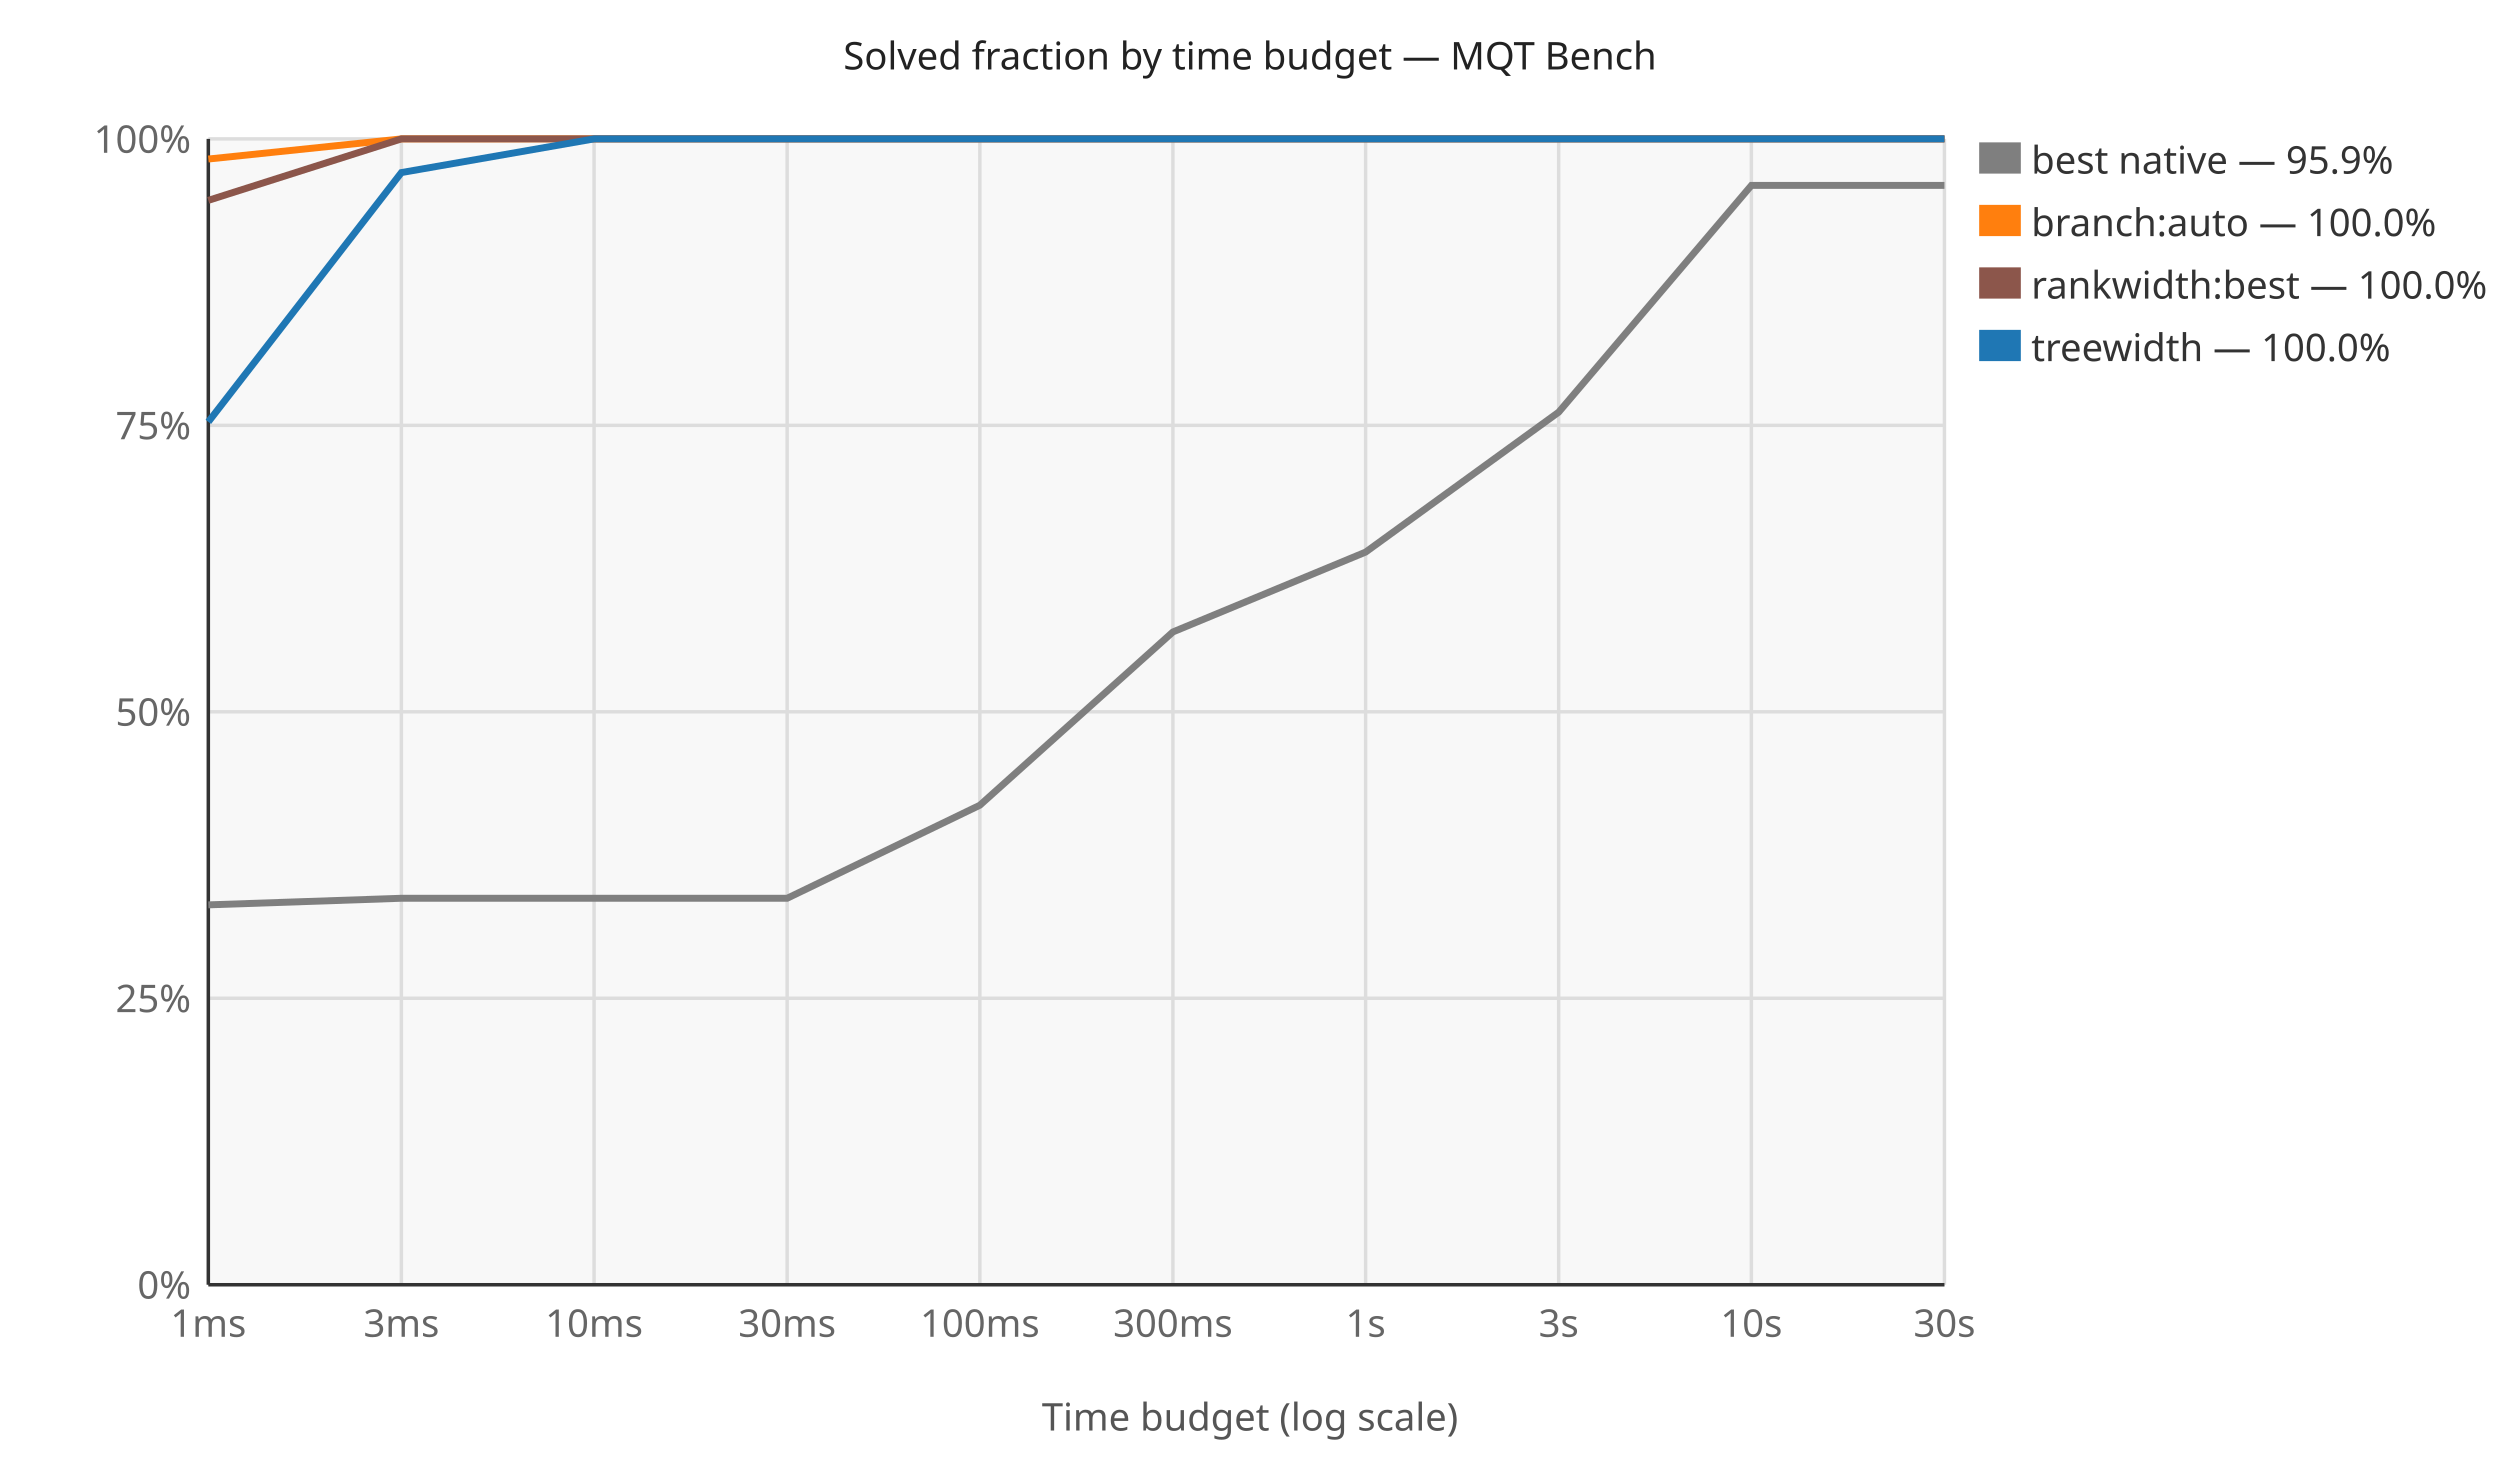
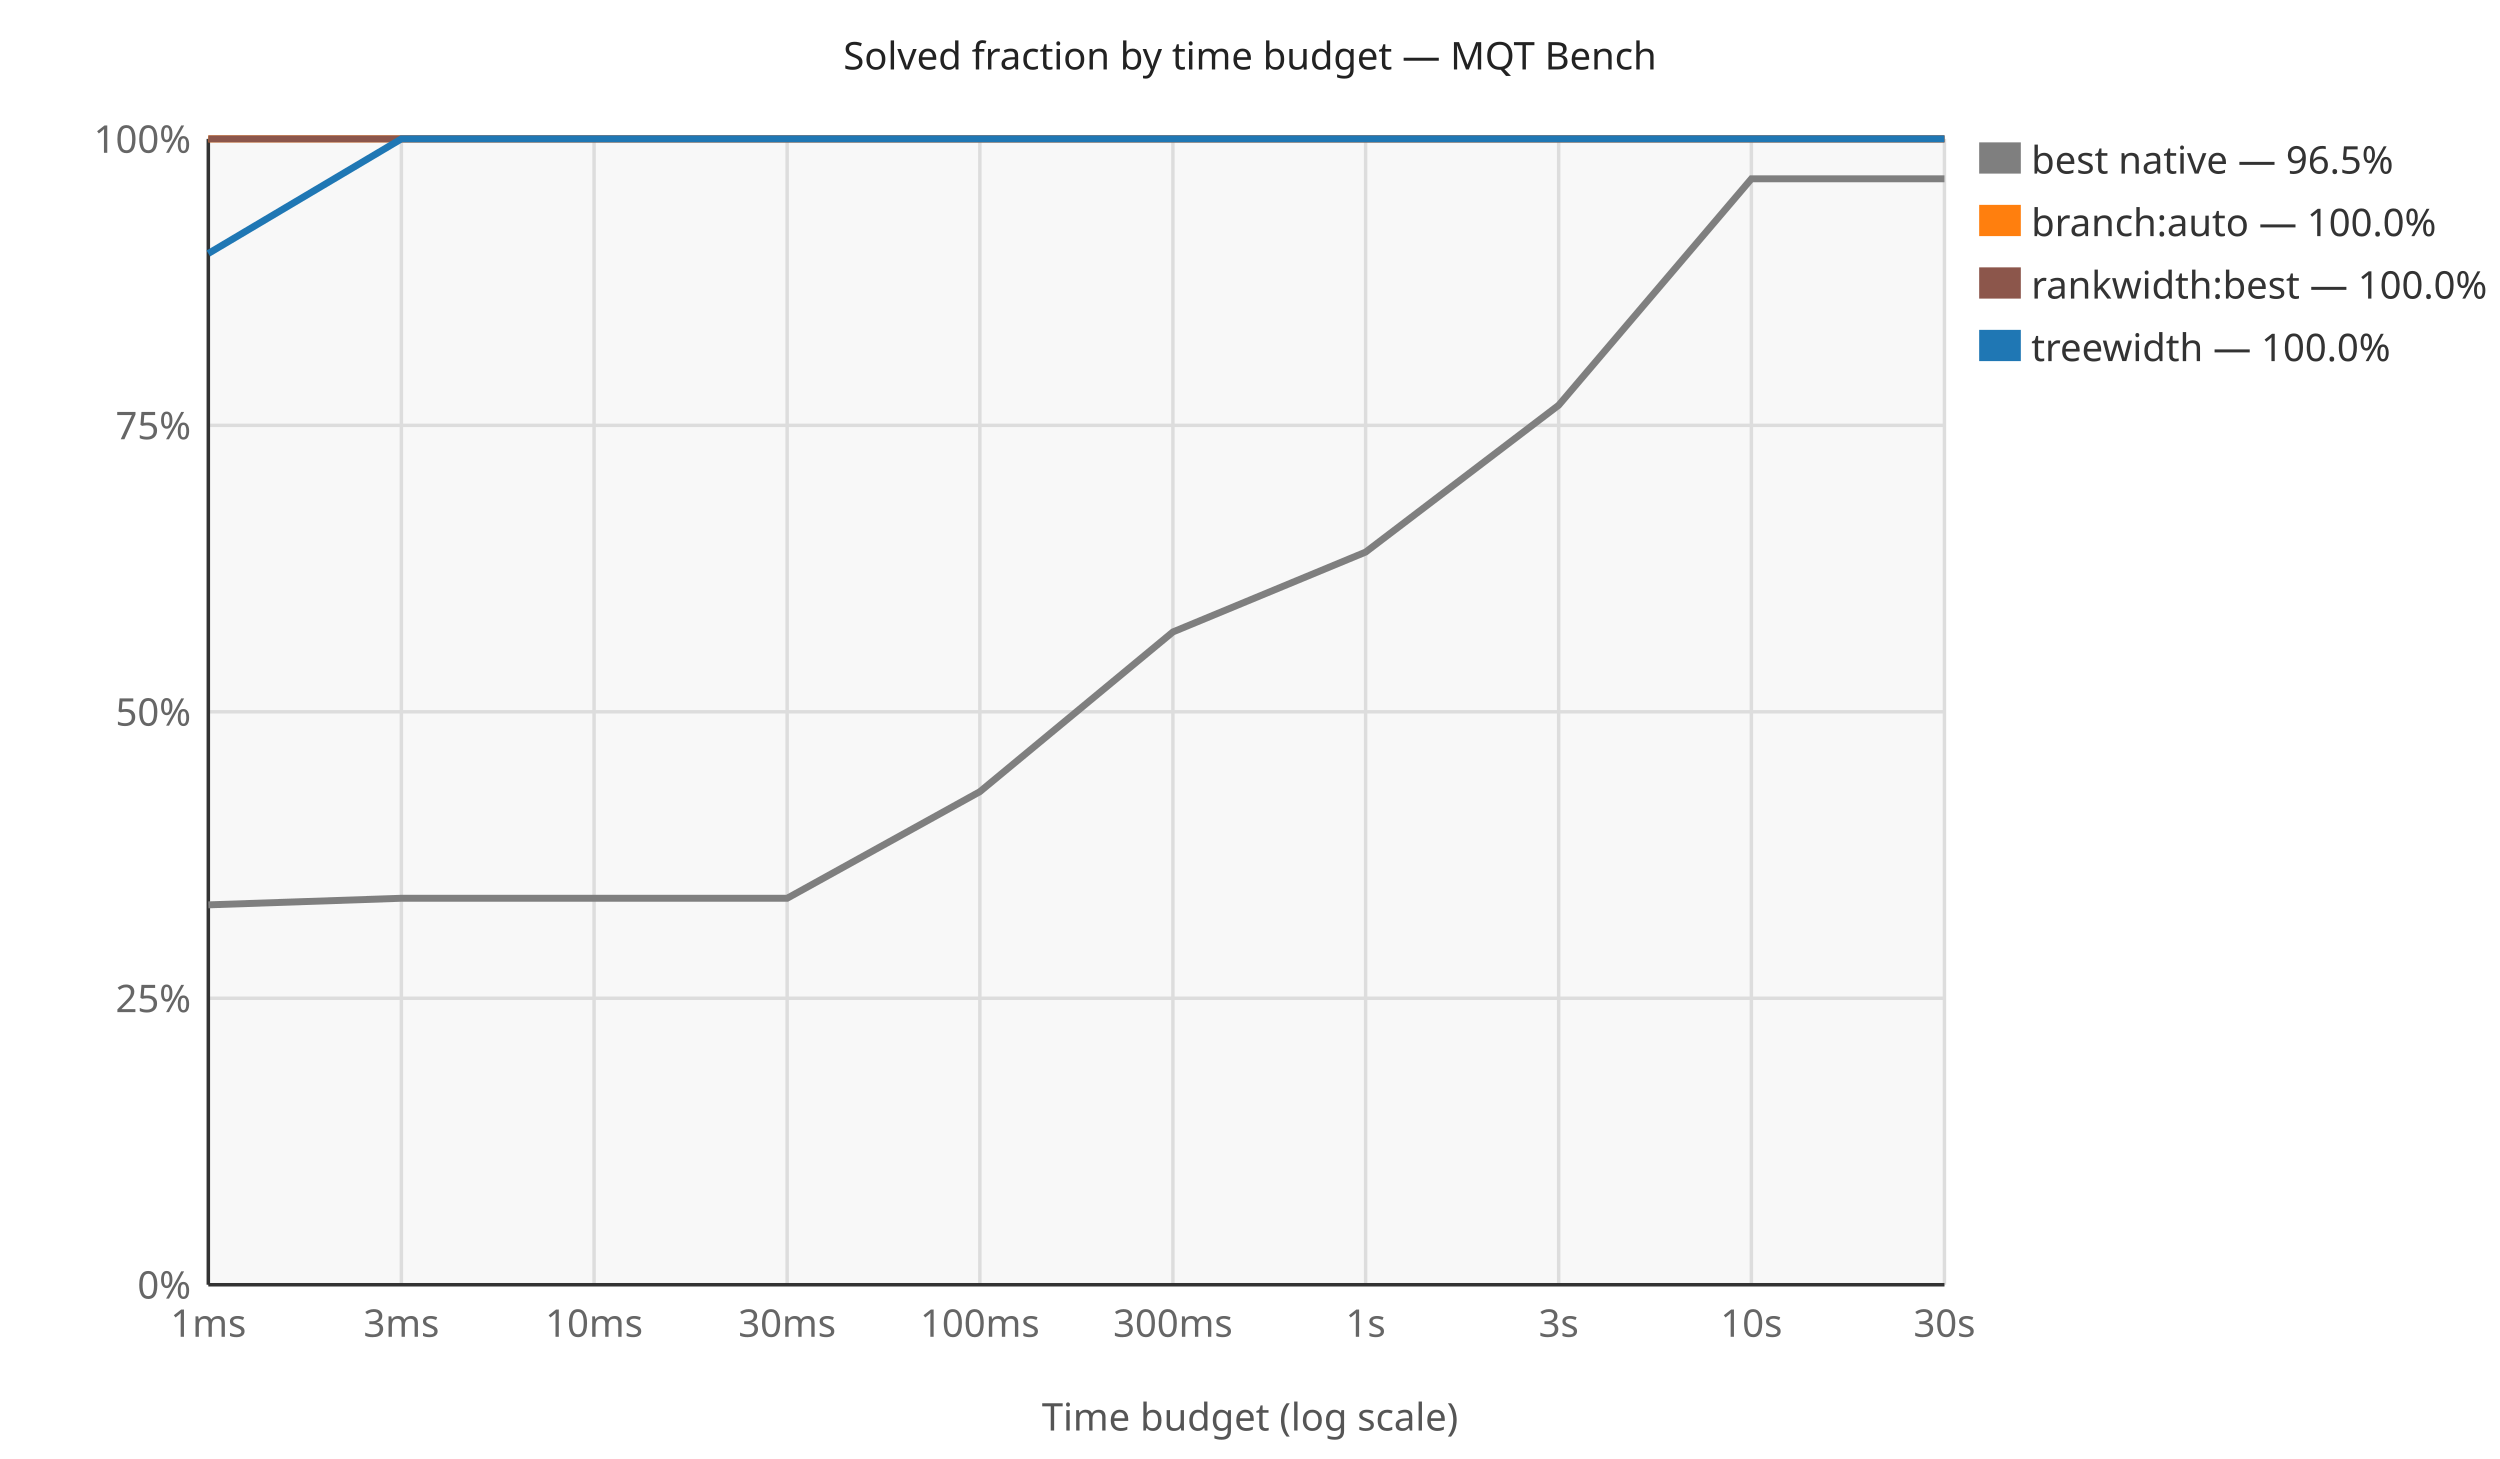
<svg xmlns="http://www.w3.org/2000/svg" width="720" height="420" viewBox="0 0 720 420">
  <style>text{font-family:sans-serif;font-size:11px;}</style>
  <rect x="60.0" y="40.0" width="500.0" height="330.0" fill="#f8f8f8" opacity="1.00" />
  <line x1="60.0" y1="370.0" x2="560.0" y2="370.0" stroke="#ddd" stroke-width="1.0" />
  <text x="55.0" y="374.0" text-anchor="end" fill="#666" font-size="10">0%</text>
  <line x1="60.0" y1="287.5" x2="560.0" y2="287.5" stroke="#ddd" stroke-width="1.0" />
  <text x="55.0" y="291.5" text-anchor="end" fill="#666" font-size="10">25%</text>
  <line x1="60.0" y1="205.0" x2="560.0" y2="205.0" stroke="#ddd" stroke-width="1.0" />
  <text x="55.0" y="209.0" text-anchor="end" fill="#666" font-size="10">50%</text>
  <line x1="60.0" y1="122.5" x2="560.0" y2="122.5" stroke="#ddd" stroke-width="1.0" />
  <text x="55.0" y="126.5" text-anchor="end" fill="#666" font-size="10">75%</text>
  <line x1="60.0" y1="40.0" x2="560.0" y2="40.0" stroke="#ddd" stroke-width="1.0" />
  <text x="55.0" y="44.0" text-anchor="end" fill="#666" font-size="10">100%</text>
  <line x1="60.0" y1="40.0" x2="60.0" y2="370.0" stroke="#ddd" stroke-width="1.0" />
  <text x="60.0" y="385.0" text-anchor="middle" fill="#666" font-size="10">1ms</text>
  <line x1="115.6" y1="40.0" x2="115.6" y2="370.0" stroke="#ddd" stroke-width="1.0" />
  <text x="115.6" y="385.0" text-anchor="middle" fill="#666" font-size="10">3ms</text>
  <line x1="171.1" y1="40.0" x2="171.1" y2="370.0" stroke="#ddd" stroke-width="1.0" />
  <text x="171.1" y="385.0" text-anchor="middle" fill="#666" font-size="10">10ms</text>
  <line x1="226.7" y1="40.0" x2="226.7" y2="370.0" stroke="#ddd" stroke-width="1.0" />
  <text x="226.7" y="385.0" text-anchor="middle" fill="#666" font-size="10">30ms</text>
  <line x1="282.2" y1="40.0" x2="282.2" y2="370.0" stroke="#ddd" stroke-width="1.0" />
  <text x="282.2" y="385.0" text-anchor="middle" fill="#666" font-size="10">100ms</text>
  <line x1="337.8" y1="40.0" x2="337.8" y2="370.0" stroke="#ddd" stroke-width="1.0" />
  <text x="337.8" y="385.0" text-anchor="middle" fill="#666" font-size="10">300ms</text>
  <line x1="393.3" y1="40.0" x2="393.3" y2="370.0" stroke="#ddd" stroke-width="1.0" />
  <text x="393.3" y="385.0" text-anchor="middle" fill="#666" font-size="10">1s</text>
  <line x1="448.9" y1="40.0" x2="448.9" y2="370.0" stroke="#ddd" stroke-width="1.0" />
  <text x="448.9" y="385.0" text-anchor="middle" fill="#666" font-size="10">3s</text>
  <line x1="504.4" y1="40.0" x2="504.4" y2="370.0" stroke="#ddd" stroke-width="1.0" />
  <text x="504.4" y="385.0" text-anchor="middle" fill="#666" font-size="10">10s</text>
  <line x1="560.0" y1="40.0" x2="560.0" y2="370.0" stroke="#ddd" stroke-width="1.0" />
  <text x="560.0" y="385.0" text-anchor="middle" fill="#666" font-size="10">30s</text>
  <line x1="60.0" y1="40.0" x2="60.0" y2="370.0" stroke="#333" stroke-width="1.0" />
  <line x1="60.0" y1="370.0" x2="560.0" y2="370.0" stroke="#333" stroke-width="1.0" />
-   <polyline points="60.0,260.6 115.6,258.7 171.1,258.7 226.7,258.7 282.2,231.9 337.8,182.0 393.3,159.0 448.9,118.7 504.4,53.4 560.0,53.4" stroke="#7f7f7f" stroke-width="2.0" fill="none" />
+   <polyline points="60.0,260.6 115.6,258.7 171.1,258.7 226.7,258.7 282.2,228.0 337.8,182.0 393.3,159.0 448.9,116.7 504.4,51.5 560.0,51.5" stroke="#7f7f7f" stroke-width="2.0" fill="none" />
  <rect x="570.0" y="41.0" width="12.0" height="9.0" fill="#7f7f7f" opacity="1.00" />
-   <text x="585.0" y="50.0" text-anchor="start" fill="#333" font-size="10">best native — 95.9%</text>
-   <polyline points="60.0,45.8 115.6,40.0 171.1,40.0 226.7,40.0 282.2,40.0 337.8,40.0 393.3,40.0 448.9,40.0 504.4,40.0 560.0,40.0" stroke="#ff7f0e" stroke-width="2.0" fill="none" />
+   <text x="585.0" y="50.0" text-anchor="start" fill="#333" font-size="10">best native — 96.5%</text>
+   <polyline points="60.0,40.0 115.6,40.0 171.1,40.0 226.7,40.0 282.2,40.0 337.8,40.0 393.3,40.0 448.9,40.0 504.4,40.0 560.0,40.0" stroke="#ff7f0e" stroke-width="2.0" fill="none" />
  <rect x="570.0" y="59.0" width="12.0" height="9.0" fill="#ff7f0e" opacity="1.00" />
  <text x="585.0" y="68.0" text-anchor="start" fill="#333" font-size="10">branch:auto — 100.0%</text>
-   <polyline points="60.0,57.7 115.6,40.0 171.1,40.0 226.7,40.0 282.2,40.0 337.8,40.0 393.3,40.0 448.9,40.0 504.4,40.0 560.0,40.0" stroke="#8c564b" stroke-width="2.0" fill="none" />
+   <polyline points="60.0,40.0 115.6,40.0 171.1,40.0 226.7,40.0 282.2,40.0 337.8,40.0 393.3,40.0 448.9,40.0 504.4,40.0 560.0,40.0" stroke="#8c564b" stroke-width="2.0" fill="none" />
  <rect x="570.0" y="77.0" width="12.0" height="9.0" fill="#8c564b" opacity="1.00" />
  <text x="585.0" y="86.0" text-anchor="start" fill="#333" font-size="10">rankwidth:best — 100.0%</text>
-   <polyline points="60.0,121.5 115.6,49.7 171.1,40.0 226.7,40.0 282.2,40.0 337.8,40.0 393.3,40.0 448.9,40.0 504.4,40.0 560.0,40.0" stroke="#1f77b4" stroke-width="2.0" fill="none" />
+   <polyline points="60.0,73.0 115.6,40.0 171.1,40.0 226.7,40.0 282.2,40.0 337.8,40.0 393.3,40.0 448.9,40.0 504.4,40.0 560.0,40.0" stroke="#1f77b4" stroke-width="2.0" fill="none" />
  <rect x="570.0" y="95.0" width="12.0" height="9.0" fill="#1f77b4" opacity="1.00" />
  <text x="585.0" y="104.0" text-anchor="start" fill="#333" font-size="10">treewidth — 100.0%</text>
  <text x="360.0" y="20.0" text-anchor="middle" fill="#222" font-size="13">Solved fraction by time budget — MQT Bench</text>
  <text x="360.0" y="412.0" text-anchor="middle" fill="#555" font-size="10">Time budget (log scale)</text>
</svg>
